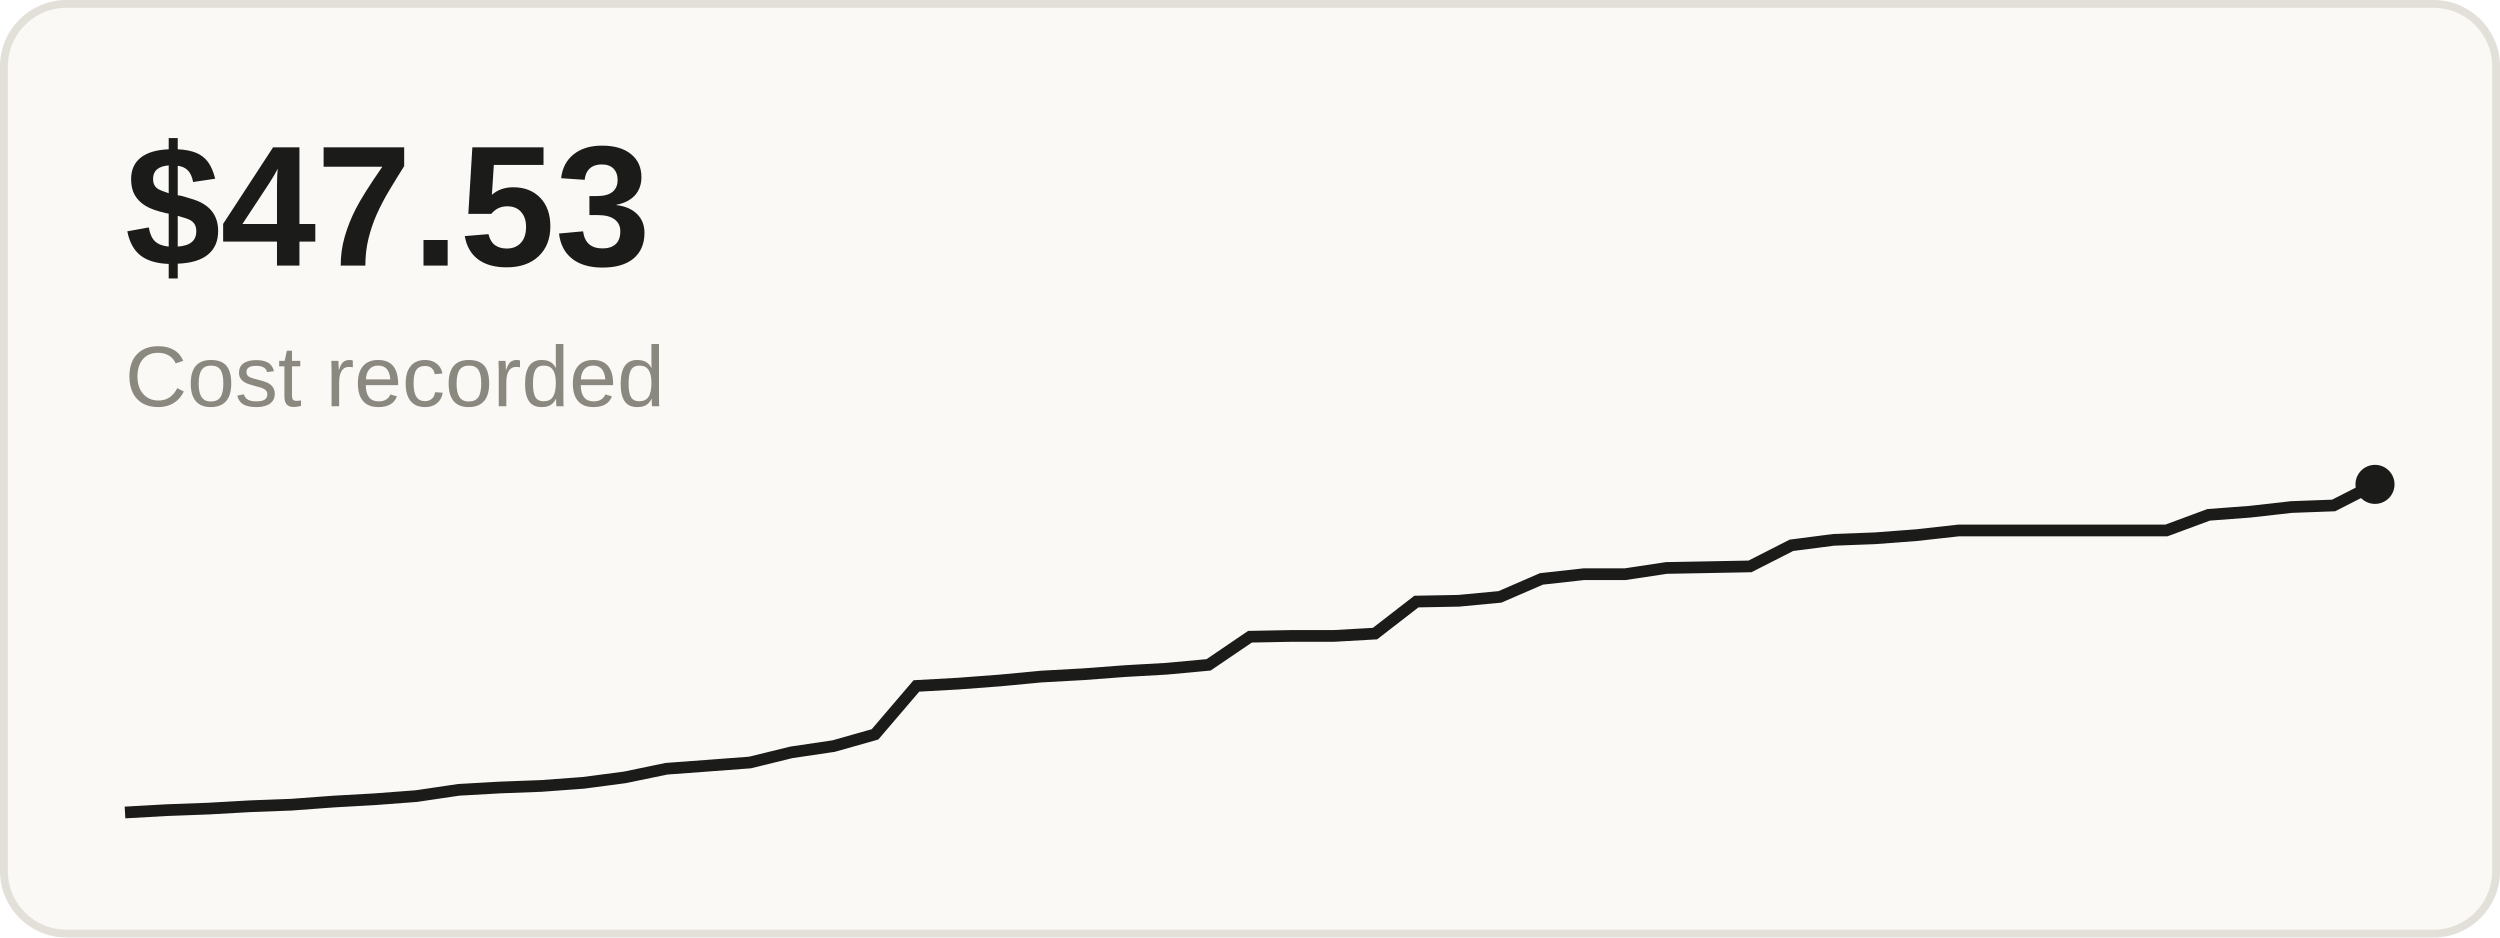
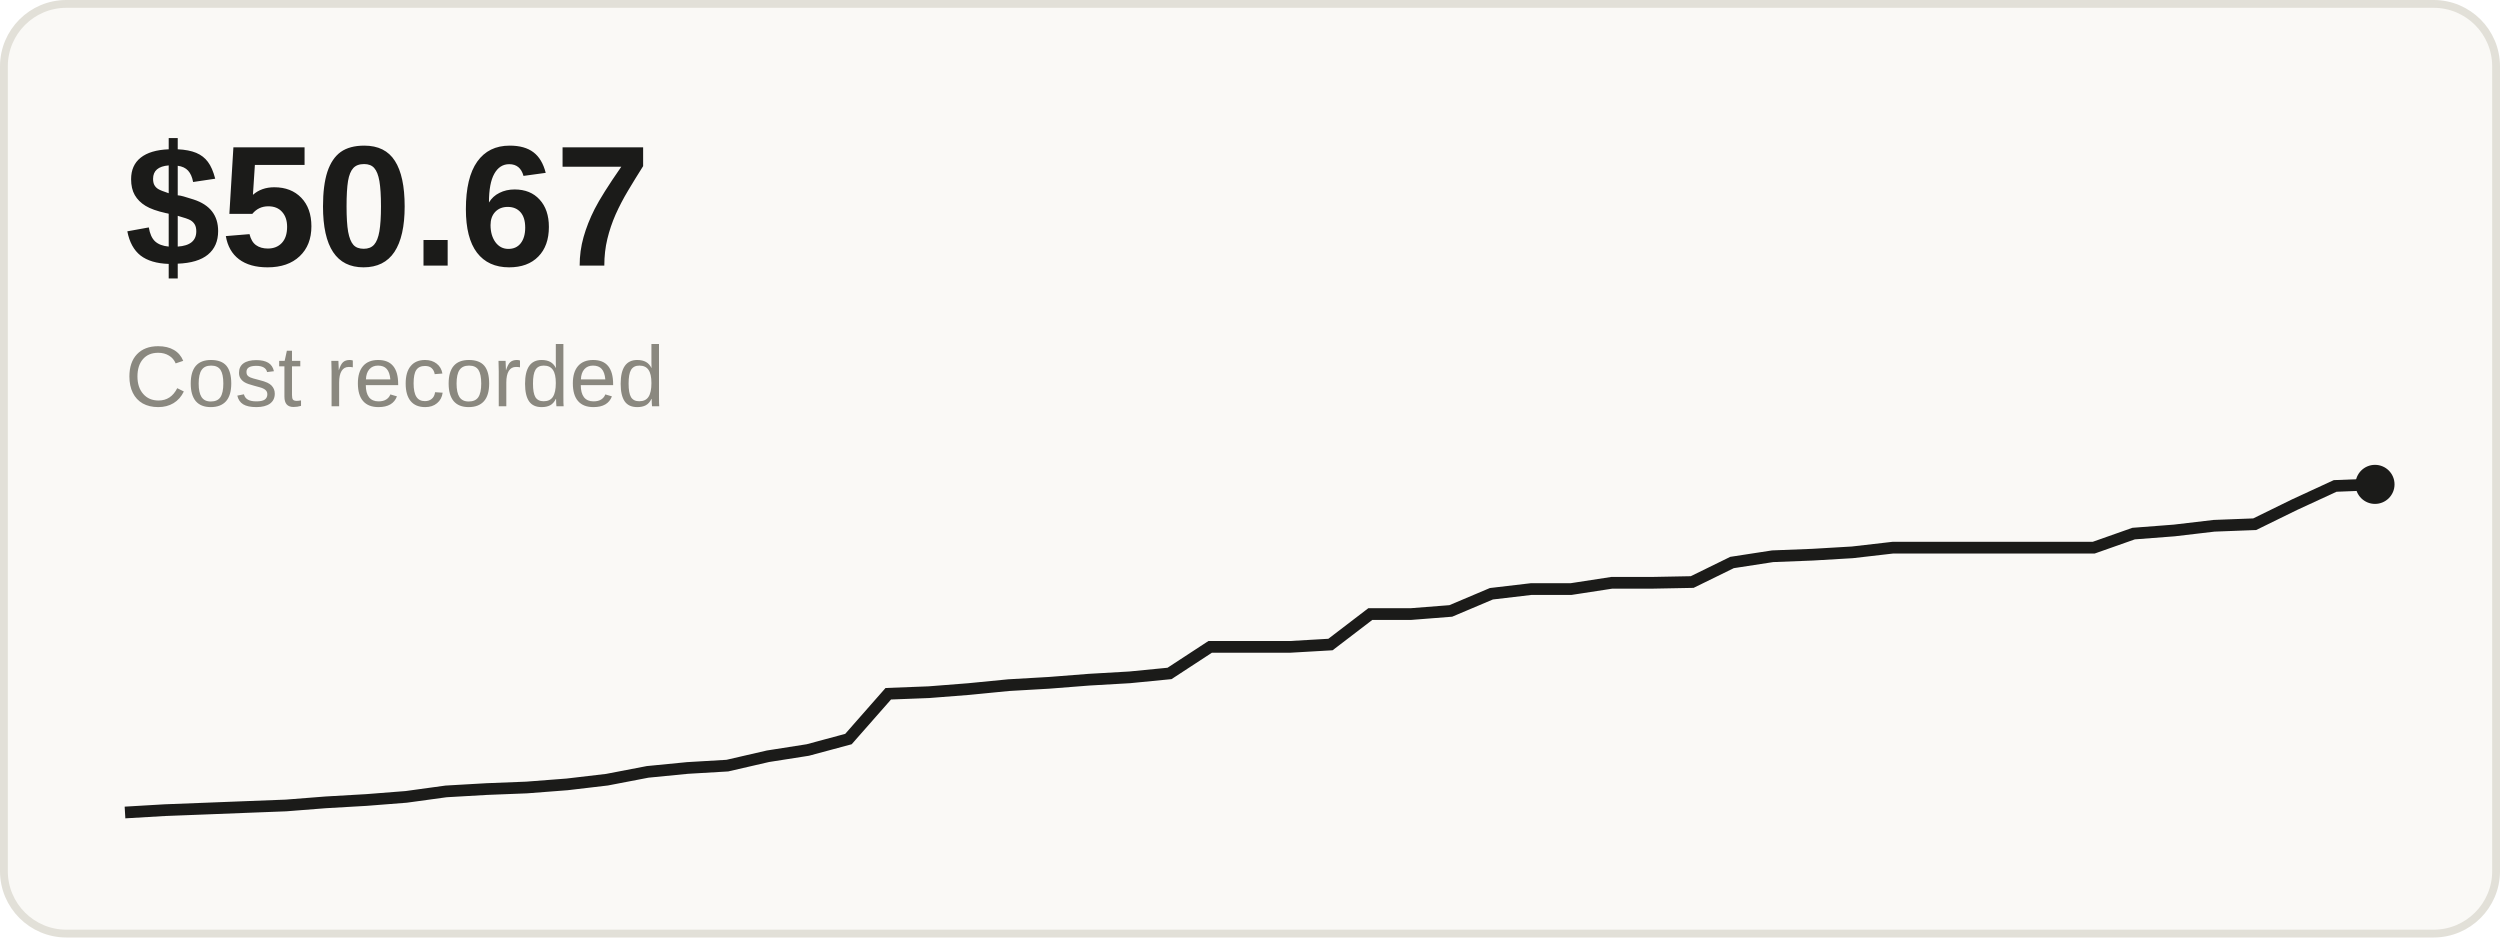
<svg xmlns="http://www.w3.org/2000/svg" width="320" height="120" viewBox="0 0 320 120" role="img" aria-label="Cost recorded">
  <rect x="0.5" y="0.5" width="319" height="119" rx="8" fill="#faf9f6" stroke="#e2e0d8" />
-   <text x="16" y="34" font-family="Arial,sans-serif" font-size="22" font-weight="bold" fill="#1b1b19">$47.53</text>
+   <text x="16" y="34" font-family="Arial,sans-serif" font-size="22" font-weight="bold" fill="#1b1b19">$50.67</text>
  <text x="16" y="52" font-family="Arial,sans-serif" font-size="11" fill="#8a887f">Cost recorded</text>
-   <polyline points="16.0,104.0 21.3,103.7 26.7,103.5 32.0,103.2 37.3,103.0 42.7,102.6 48.0,102.3 53.3,101.9 58.7,101.1 64.0,100.8 69.3,100.6 74.7,100.2 80.0,99.5 85.3,98.4 90.7,98.0 96.0,97.6 101.3,96.3 106.7,95.5 112.0,94.0 117.3,87.8 122.7,87.5 128.0,87.1 133.3,86.6 138.7,86.3 144.0,85.9 149.3,85.6 154.7,85.1 160.0,81.5 165.3,81.4 170.7,81.4 176.0,81.1 181.3,77.0 186.7,76.9 192.0,76.4 197.3,74.1 202.7,73.5 208.0,73.5 213.3,72.7 218.7,72.6 224.0,72.5 229.3,69.8 234.7,69.1 240.0,68.9 245.3,68.5 250.7,67.9 256.0,67.9 261.3,67.9 266.7,67.9 272.0,67.9 277.3,67.9 282.7,65.9 288.0,65.5 293.3,64.9 298.7,64.7 304.0,62.0" fill="none" stroke="#1b1b19" stroke-width="1.5" />
+   <polyline points="16.0,104.0 21.1,103.7 26.3,103.5 31.4,103.3 36.6,103.1 41.7,102.7 46.9,102.4 52.0,102.0 57.1,101.3 62.3,101.0 67.4,100.8 72.6,100.4 77.7,99.8 82.9,98.8 88.0,98.3 93.1,98.0 98.3,96.8 103.4,96.0 108.6,94.6 113.7,88.8 118.9,88.6 124.0,88.2 129.1,87.7 134.3,87.4 139.4,87.0 144.6,86.7 149.7,86.2 154.9,82.8 160.0,82.8 165.1,82.8 170.3,82.5 175.4,78.6 180.6,78.6 185.7,78.2 190.9,76.0 196.0,75.4 201.1,75.4 206.3,74.6 211.4,74.6 216.6,74.5 221.7,72.0 226.9,71.2 232.0,71.0 237.1,70.7 242.3,70.1 247.4,70.1 252.6,70.1 257.7,70.1 262.9,70.1 268.0,70.1 273.1,68.3 278.3,67.9 283.4,67.3 288.6,67.1 293.7,64.6 298.9,62.2 304.0,62.0" fill="none" stroke="#1b1b19" stroke-width="1.5" />
  <circle cx="304.0" cy="62.0" r="2.5" fill="#1b1b19" />
</svg>
